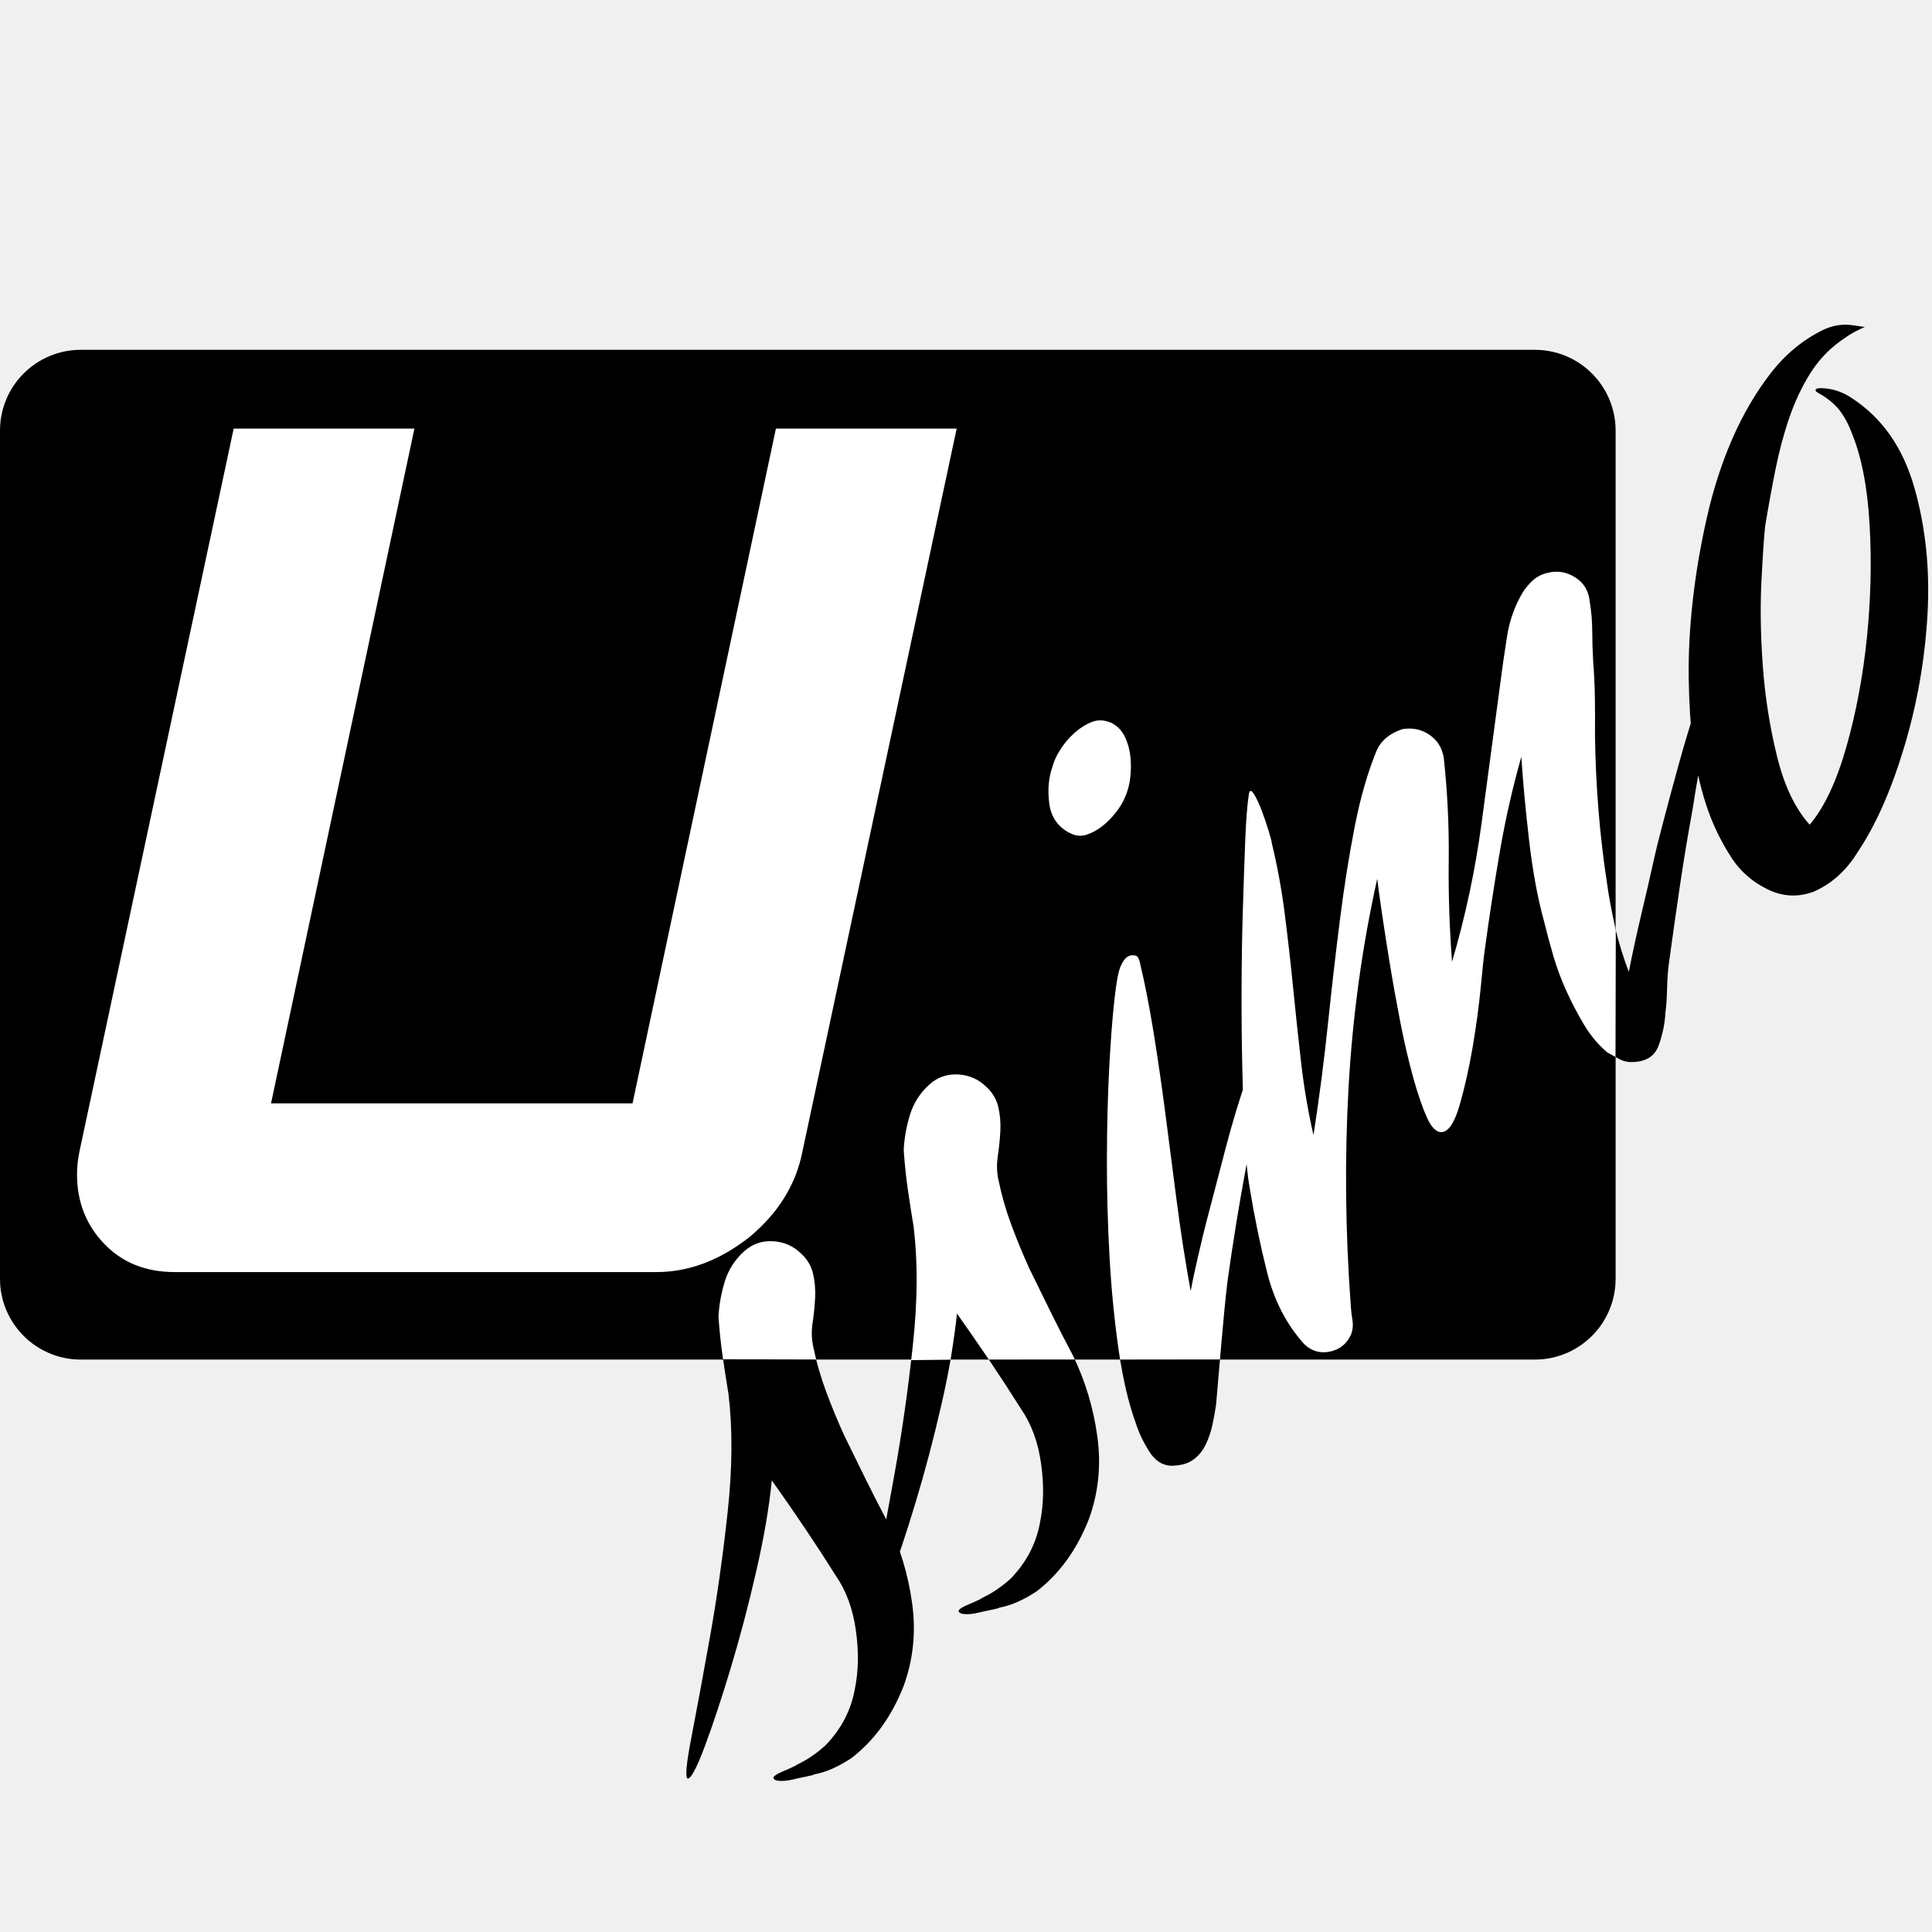
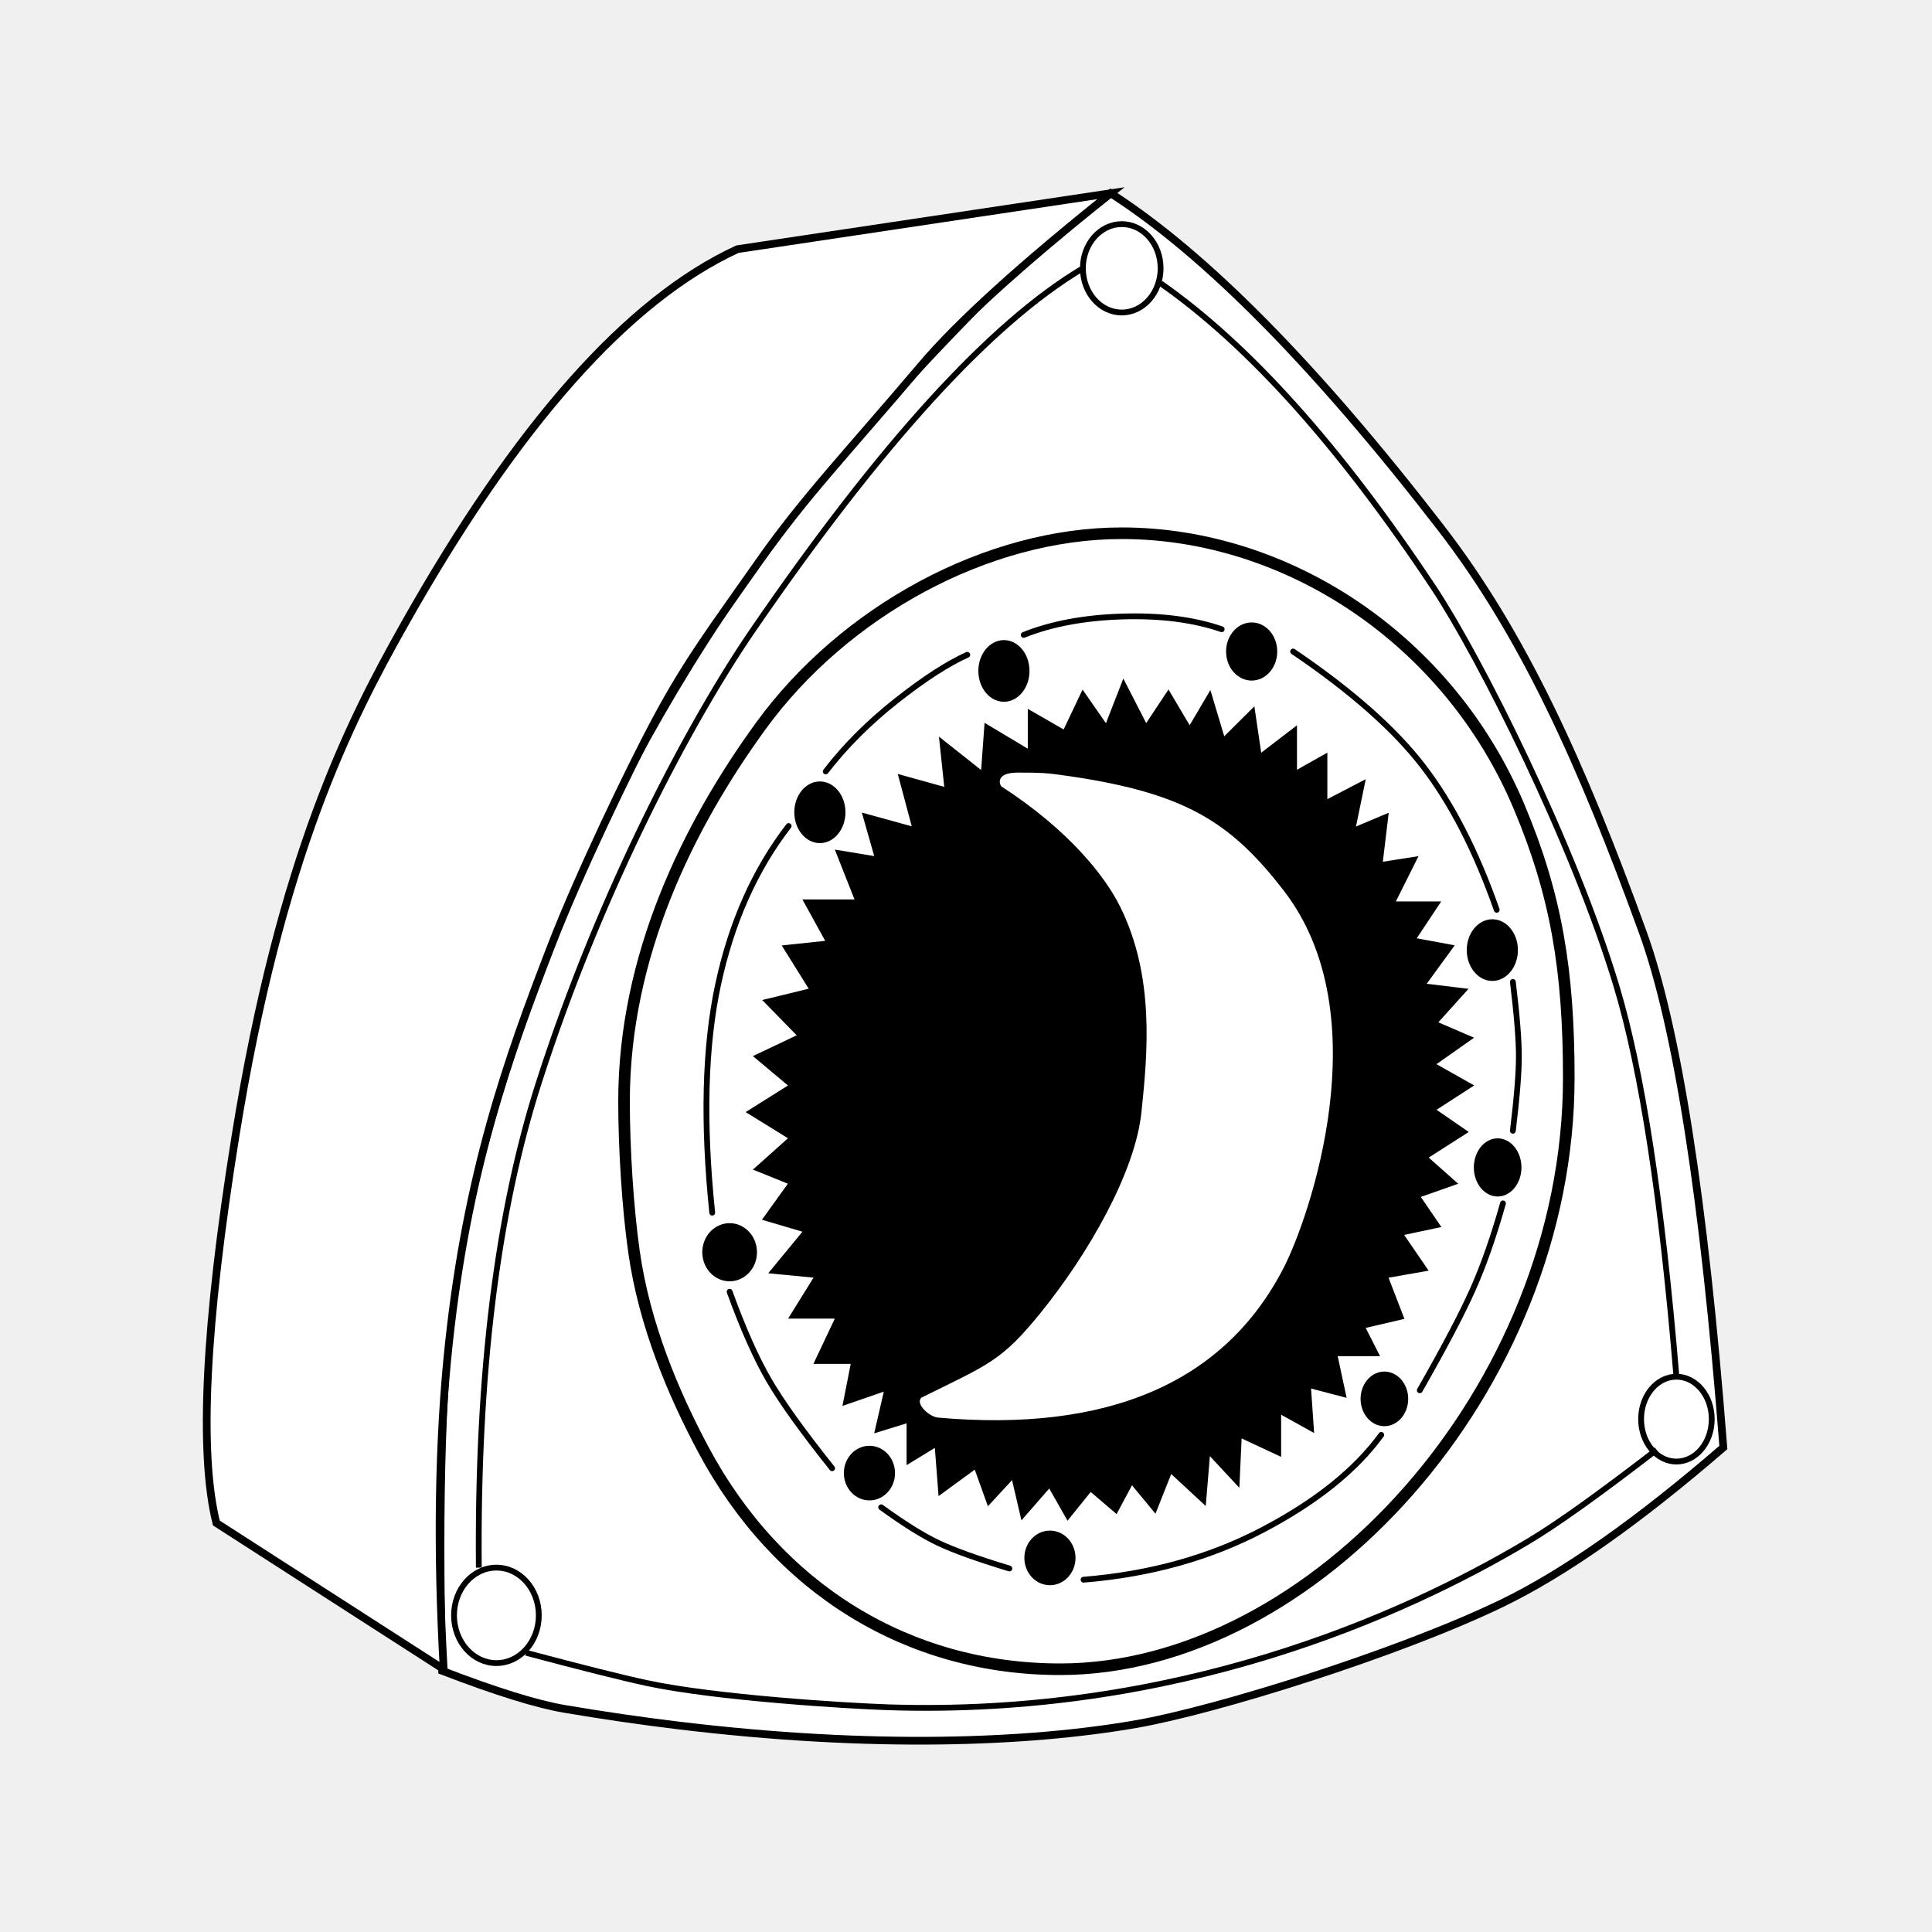
- <svg xmlns="http://www.w3.org/2000/svg" width="32" height="32" viewBox="0 0 287 240" fill="none">
-   <path d="M67.052,170.639 C71.319,170.985 75.644,170.062 80.027,167.871 C83.718,165.91 86.774,163.142 89.196,159.567 C91.618,155.992 93.406,152.186 94.559,148.149 C95.136,145.842 95.741,143.564 96.376,141.315 C97.01,139.066 97.673,136.731 98.365,134.309 C99.057,132.118 99.835,129.926 100.701,127.735 C101.566,125.544 102.575,123.468 103.728,121.507 C104.305,120.469 105.083,119.546 106.064,118.739 C107.044,117.932 107.966,117.095 108.832,116.23 C109.697,115.365 110.417,114.414 110.994,113.376 C111.571,112.338 111.801,111.185 111.686,109.916 C111.571,108.301 110.936,106.917 109.783,105.764 C108.63,104.611 107.246,104.034 105.631,104.034 C103.786,104.034 102.085,104.495 100.528,105.418 C98.971,106.341 97.558,107.436 96.289,108.705 C95.02,110.32 93.867,111.905 92.829,113.462 C91.791,115.019 90.753,116.605 89.715,118.22 C86.716,122.487 82.766,126.812 77.865,131.195 C72.963,135.578 68.177,139.585 63.505,143.218 C58.834,146.851 54.855,149.908 51.569,152.387 C48.282,154.867 46.753,156.28 46.984,156.626 C47.33,156.972 49.002,156.366 52.001,154.809 C55,153.252 58.546,151.234 62.641,148.754 C66.735,146.275 70.916,143.536 75.183,140.537 C79.45,137.538 83.026,134.713 85.909,132.06 C85.563,135.059 85.188,137.971 84.784,140.796 C84.381,143.622 83.948,146.361 83.487,149.014 C83.141,151.667 82.074,154.319 80.287,156.972 C78.499,159.625 76.509,161.758 74.318,163.373 C71.781,165.334 68.84,166.429 65.495,166.66 C63.65,166.66 61.977,166.429 60.478,165.968 C60.247,165.968 59.555,165.766 58.402,165.362 C57.249,164.959 56.614,164.872 56.499,165.103 C56.384,165.334 56.528,165.651 56.931,166.054 C57.335,166.458 57.854,166.833 58.489,167.179 C59.123,167.525 59.728,167.871 60.305,168.217 C60.882,168.563 61.228,168.736 61.343,168.736 C62.842,169.659 64.745,170.293 67.052,170.639 Z M104.074,170.639 C108.341,170.985 112.666,170.062 117.049,167.871 C120.74,165.91 123.796,163.142 126.218,159.567 C128.64,155.992 130.428,152.186 131.581,148.149 C132.158,145.842 132.763,143.564 133.398,141.315 C134.032,139.066 134.695,136.731 135.387,134.309 C136.079,132.118 136.857,129.926 137.722,127.735 C138.588,125.544 139.597,123.468 140.75,121.507 C141.327,120.469 142.105,119.546 143.085,118.739 C144.066,117.932 144.988,117.095 145.853,116.23 C146.719,115.365 147.439,114.414 148.016,113.376 C148.593,112.338 148.823,111.185 148.708,109.916 C148.593,108.301 147.958,106.917 146.805,105.764 C145.652,104.611 144.268,104.034 142.653,104.034 C140.808,104.034 139.107,104.495 137.549,105.418 C135.993,106.341 134.58,107.436 133.311,108.705 C132.042,110.32 130.889,111.905 129.851,113.462 C128.813,115.019 127.775,116.605 126.737,118.22 C123.738,122.487 119.788,126.812 114.886,131.195 C109.985,135.578 105.198,139.585 100.528,143.218 C95.856,146.851 91.877,149.908 88.591,152.387 C85.303,154.867 83.775,156.28 84.006,156.626 C84.352,156.972 86.024,156.366 89.023,154.809 C92.022,153.252 95.568,151.234 99.662,148.754 C103.757,146.275 107.938,143.536 112.205,140.537 C116.472,137.538 120.048,134.713 122.931,132.06 C122.585,135.059 122.21,137.971 121.806,140.796 C121.403,143.622 120.97,146.361 120.509,149.014 C120.163,151.667 119.096,154.319 117.308,156.972 C115.521,159.625 113.531,161.758 111.34,163.373 C108.803,165.334 105.862,166.429 102.517,166.66 C100.672,166.66 98.999,166.429 97.5,165.968 C97.269,165.968 96.577,165.766 95.424,165.362 C94.271,164.959 93.636,164.872 93.521,165.103 C93.406,165.334 93.55,165.651 93.954,166.054 C94.357,166.458 94.876,166.833 95.51,167.179 C96.145,167.525 96.75,167.871 97.327,168.217 C97.904,168.563 98.25,168.736 98.365,168.736 C99.864,169.659 101.767,170.293 104.074,170.639 Z M187.46,92.702 C188.383,92.76 189.334,92.702 190.315,92.529 C191.295,92.356 192.131,92.097 192.823,91.751 C193.63,91.405 194.438,90.886 195.245,90.194 C196.052,89.502 196.773,88.723 197.407,87.858 C198.042,86.993 198.503,86.071 198.792,85.09 C199.08,84.11 199.051,83.159 198.705,82.236 C198.244,81.198 197.552,80.506 196.629,80.16 C195.706,79.814 194.697,79.641 193.601,79.641 C192.506,79.641 191.439,79.785 190.401,80.073 C189.363,80.362 188.498,80.737 187.806,81.198 C186.307,82.005 184.98,83.245 183.827,84.917 C182.674,86.59 182.443,88.349 183.135,90.194 C183.481,91.117 184.058,91.751 184.865,92.097 C185.672,92.443 186.537,92.645 187.46,92.702 Z M134.435,171.677 C135.416,171.792 136.396,171.648 137.376,171.244 C138.357,170.841 139.28,170.322 140.144,169.687 C141.01,169.053 141.788,168.448 142.48,167.871 C144.21,166.256 146.43,164.18 149.141,161.643 C151.851,159.106 154.129,157.03 155.974,155.415 C160.357,151.724 164.768,148.178 169.208,144.775 C173.649,141.373 178.003,137.711 182.27,133.79 C182.616,133.444 182.789,133.242 182.789,133.184 L182.789,133.184 L182.789,132.925 C182.674,132.694 182.126,132.81 181.145,133.271 C180.165,133.732 179.56,134.078 179.329,134.309 C175.754,136.27 172.351,138.317 169.122,140.45 C165.893,142.584 162.606,144.747 159.261,146.938 C158.223,147.63 156.839,148.581 155.109,149.792 C153.379,151.003 151.995,152.013 150.957,152.82 C153.379,148.899 155.887,145.064 158.482,141.315 C161.077,137.567 163.586,133.934 166.008,130.416 C168.43,126.899 170.679,123.525 172.755,120.296 C174.831,117.067 176.619,114.068 178.118,111.3 C178.349,110.839 178.377,110.493 178.204,110.262 C178.031,110.031 177.83,109.858 177.599,109.743 C177.138,109.512 176.503,109.57 175.696,109.916 C175.004,110.147 173.62,111.185 171.544,113.03 C169.468,114.875 166.988,117.24 164.105,120.123 C161.222,123.006 158.137,126.264 154.85,129.897 C151.562,133.53 148.391,137.25 145.334,141.056 C142.278,144.862 139.539,148.581 137.117,152.214 C134.695,155.847 132.907,159.106 131.754,161.989 C131.177,163.258 130.745,164.699 130.457,166.314 C130.168,167.929 130.485,169.197 131.408,170.12 C132.446,171.043 133.455,171.562 134.435,171.677 Z M160.299,173.32 C161.568,174.07 162.894,174.157 164.278,173.58 C164.97,173.234 165.518,172.744 165.922,172.109 C166.325,171.475 166.758,170.87 167.219,170.293 C174.024,161.528 181.174,153.425 188.671,145.986 C196.168,138.547 204.126,131.829 212.545,125.832 C211.968,126.639 211.046,127.994 209.777,129.897 L209.427,130.423 C208.25,132.196 206.954,134.183 205.538,136.385 C203.982,138.807 202.424,141.315 200.868,143.91 C199.31,146.505 197.955,148.956 196.802,151.263 C195.649,153.57 194.812,155.53 194.293,157.145 C193.774,158.76 193.861,159.798 194.553,160.259 C195.36,160.836 196.917,160.403 199.224,158.961 C201.531,157.52 203.924,155.819 206.404,153.858 C208.883,151.897 211.19,149.937 213.323,147.976 C215.457,146.015 216.812,144.804 217.389,144.343 C221.195,141.114 225.001,138 228.807,135.001 C232.613,132.002 236.534,129.234 240.571,126.697 C238.38,129.465 235.929,132.752 233.219,136.558 C230.508,140.364 228.346,143.882 226.731,147.111 C225.924,148.61 225.116,150.196 224.309,151.868 C223.502,153.541 222.81,155.3 222.233,157.145 C221.656,158.99 221.195,160.807 220.849,162.594 C220.503,164.382 220.445,166.141 220.676,167.871 C220.907,168.563 221.137,169.226 221.368,169.86 C221.599,170.495 222.002,171.043 222.579,171.504 C224.078,172.773 225.578,173.003 227.077,172.196 C228.576,171.389 229.903,170.408 231.056,169.255 C231.748,168.678 232.584,167.871 233.565,166.833 C234.545,165.795 235.439,164.93 236.246,164.238 C239.245,161.701 242.243,159.192 245.242,156.712 C248.241,154.233 251.239,151.84 254.238,149.533 C255.507,148.495 256.804,147.457 258.13,146.419 C259.457,145.381 260.754,144.285 262.023,143.132 C262.369,142.901 262.888,142.469 263.58,141.834 C264.272,141.2 264.993,140.566 265.743,139.931 C266.492,139.297 267.155,138.72 267.732,138.201 C268.309,137.682 268.539,137.365 268.424,137.25 C268.193,136.904 266.954,137.365 264.704,138.634 C262.455,139.903 259.976,141.402 257.265,143.132 C254.555,144.862 252.018,146.505 249.654,148.062 C247.289,149.619 245.876,150.571 245.415,150.917 C242.993,152.647 240.571,154.348 238.149,156.02 C235.727,157.693 233.363,159.394 231.056,161.124 C232.671,156.972 234.804,152.993 237.457,149.187 C239.418,146.188 241.523,143.218 243.772,140.277 C246.02,137.336 248.356,134.482 250.778,131.714 C252.047,130.33 253.286,128.946 254.498,127.562 C255.708,126.178 256.891,124.736 258.044,123.237 C258.967,122.084 259.918,120.959 260.899,119.863 C261.879,118.768 262.773,117.586 263.58,116.317 C264.503,115.048 264.762,113.693 264.358,112.251 C263.955,110.81 263.119,109.743 261.85,109.051 C261.043,108.59 260.235,108.359 259.428,108.359 C258.621,108.359 257.813,108.474 257.006,108.705 C254.815,109.397 252.796,110.493 250.951,111.992 C249.106,113.491 247.376,114.933 245.761,116.317 C240.34,120.93 234.948,125.515 229.585,130.07 C224.222,134.626 218.542,138.749 212.545,142.44 C215.659,138.403 218.917,134.54 222.32,130.849 C225.722,127.158 228.922,123.237 231.921,119.085 C232.728,117.816 232.959,116.49 232.613,115.106 C232.267,113.722 231.46,112.626 230.191,111.819 C228.346,111.012 226.673,110.954 225.174,111.646 C222.06,113.145 218.773,115.192 215.313,117.787 C211.853,120.382 208.249,123.295 204.5,126.524 C200.752,129.753 196.831,133.213 192.737,136.904 C188.642,140.595 184.404,144.228 180.021,147.803 C181.751,144.689 183.683,141.633 185.816,138.634 C187.95,135.635 190.142,132.608 192.391,129.551 C194.639,126.495 196.802,123.468 198.878,120.469 C200.954,117.47 202.799,114.472 204.414,111.473 C204.529,111.358 204.818,110.81 205.279,109.829 C205.74,108.849 206.173,107.84 206.577,106.802 C206.98,105.764 207.24,104.899 207.355,104.207 C207.47,103.515 207.297,103.342 206.836,103.688 C205.567,104.726 203.866,106.341 201.732,108.532 C199.599,110.723 197.234,113.174 194.639,115.884 C192.044,118.595 189.363,121.478 186.595,124.534 C183.827,127.591 181.203,130.561 178.724,133.444 C176.244,136.327 174.024,138.98 172.063,141.402 C170.102,143.824 168.661,145.785 167.738,147.284 C165.431,150.859 163.269,154.55 161.25,158.356 C159.232,162.162 158.223,166.026 158.223,169.947 C158.338,171.446 159.03,172.571 160.299,173.32 Z M259.428,170.639 C262.196,171.562 265.137,171.562 268.251,170.639 C272.864,169.486 278.026,167.179 283.735,163.719 C289.443,160.259 294.691,156.165 299.478,151.436 C304.264,146.707 308.012,141.575 310.723,136.039 C313.433,130.503 314.096,125.14 312.712,119.95 C312.366,118.566 311.76,117.384 310.896,116.403 C310.031,115.423 309.54,115.164 309.425,115.625 C309.425,115.74 309.54,116.144 309.771,116.836 C310.117,118.105 310.232,119.287 310.117,120.382 C310.002,121.478 309.713,122.603 309.252,123.756 C307.983,127.331 305.619,131.281 302.159,135.606 C298.699,139.931 294.835,144.026 290.568,147.889 C286.301,151.753 281.918,155.098 277.42,157.923 C272.922,160.749 269.001,162.393 265.656,162.854 C265.656,159.625 266.723,156.02 268.856,152.041 C270.99,148.062 273.47,144.256 276.296,140.623 C279.121,136.99 281.918,133.79 284.686,131.022 C287.454,128.254 289.357,126.409 290.395,125.486 C292.702,123.641 294.979,121.882 297.228,120.209 C299.478,118.537 301.698,117.095 303.889,115.884 C306.08,114.673 308.272,113.751 310.463,113.116 C312.654,112.482 314.846,112.28 317.037,112.511 C318.19,112.626 319.084,112.77 319.719,112.943 C320.353,113.116 320.843,113.261 321.189,113.376 C321.304,113.491 320.901,113.001 319.978,111.905 C319.055,110.81 317.844,110.031 316.345,109.57 C313.116,108.647 309.742,108.503 306.224,109.137 C302.707,109.772 299.16,110.896 295.585,112.511 C292.01,114.126 288.463,116.173 284.945,118.652 C281.428,121.132 278.141,123.727 275.084,126.437 C272.028,129.148 269.289,131.887 266.867,134.655 C264.445,137.423 262.427,139.96 260.812,142.267 C258.967,144.92 257.438,147.601 256.228,150.311 C255.017,153.022 254.18,155.876 253.719,158.875 C253.373,161.182 253.661,163.488 254.584,165.795 C255.507,168.102 257.121,169.716 259.428,170.639 Z" fill="#000000" transform="translate(184.0848, 126.7984) rotate(-42) translate(-184.0848, -126.7984) " />
-   <rect id="path-1" x="0" y="28.466" width="240" height="150" rx="12" fill="#000000" />
-   <path d="M104.238,126.834 C104.636,126.105 104.939,125.563 105.148,125.207 C105.725,124.169 106.503,123.246 107.484,122.439 C108.464,121.631 109.387,120.795 110.252,119.93 C111.117,119.065 111.838,118.114 112.414,117.076 C112.991,116.038 113.222,114.884 113.106,113.616 C112.991,112.001 112.357,110.617 111.203,109.464 C110.05,108.31 108.666,107.734 107.051,107.734 C105.206,107.734 103.505,108.195 101.948,109.118 C100.391,110.04 98.978,111.136 97.709,112.405 C96.441,114.019 95.287,115.605 94.249,117.162 C94.191,117.249 94.104,117.38 93.988,117.555 L104.238,126.834 Z M132.795,152.545 C132.888,152.236 132.957,152.004 133.001,151.849 C133.578,149.542 134.183,147.264 134.818,145.015 C135.452,142.766 136.115,140.431 136.807,138.009 C137.499,135.817 138.278,133.626 139.143,131.435 C140.008,129.243 141.017,127.167 142.17,125.207 C142.747,124.169 143.525,123.246 144.506,122.439 C145.486,121.631 146.409,120.795 147.274,119.93 C148.139,119.065 148.86,118.114 149.436,117.076 C150.013,116.038 150.244,114.884 150.128,113.616 C150.013,112.001 149.379,110.617 148.225,109.464 C147.072,108.31 145.688,107.734 144.073,107.734 C142.228,107.734 140.527,108.195 138.97,109.118 C137.413,110.04 136,111.136 134.731,112.405 C133.463,114.019 132.309,115.605 131.271,117.162 C130.233,118.719 129.195,120.305 128.157,121.92 C125.159,126.187 121.208,130.512 116.307,134.895 C115.941,135.222 115.394,135.707 114.666,136.351 L119.059,140.221 C121.546,138.204 123.31,136.717 124.351,135.76 C124.134,137.644 123.782,140.393 123.296,144.008 L132.795,152.545 Z M188.88,96.402 C189.803,96.46 190.754,96.402 191.735,96.229 C192.715,96.056 193.551,95.797 194.243,95.451 C195.051,95.105 195.858,94.586 196.665,93.894 C197.473,93.202 198.193,92.423 198.828,91.558 C199.462,90.693 199.923,89.771 200.212,88.79 C200.5,87.81 200.471,86.858 200.125,85.936 C199.664,84.898 198.972,84.206 198.049,83.86 C197.127,83.514 196.117,83.341 195.022,83.341 C193.926,83.341 192.859,83.485 191.821,83.773 C190.783,84.062 189.918,84.436 189.226,84.898 C187.727,85.705 186.401,86.945 185.247,88.617 C184.094,90.29 183.863,92.048 184.555,93.894 C184.901,94.816 185.478,95.451 186.285,95.797 C187.093,96.143 187.958,96.345 188.88,96.402 Z M148.825,166.968 C149.58,166.261 150.159,165.719 150.561,165.343 C153.271,162.805 155.549,160.729 157.394,159.115 C161.777,155.424 166.188,151.878 170.629,148.475 C175.069,145.073 179.423,141.411 183.69,137.49 C184.036,137.144 184.209,136.942 184.209,136.884 L184.209,136.625 C184.094,136.394 183.546,136.509 182.566,136.971 C181.585,137.432 180.98,137.778 180.749,138.009 C177.174,139.969 173.772,142.017 170.542,144.15 C167.313,146.284 164.026,148.446 160.681,150.638 C159.643,151.33 158.259,152.281 156.529,153.492 C154.799,154.703 153.415,155.712 152.377,156.52 C154.799,152.598 157.308,148.764 159.903,145.015 C162.498,141.267 165.006,137.634 167.428,134.116 C169.85,130.599 172.099,127.225 174.175,123.996 C176.251,120.766 178.039,117.768 179.538,115 C179.769,114.538 179.798,114.192 179.625,113.962 C179.452,113.731 179.25,113.558 179.019,113.443 C178.558,113.212 177.924,113.27 177.116,113.616 C176.424,113.846 175.04,114.884 172.964,116.73 C170.888,118.575 168.409,120.939 165.525,123.823 C162.642,126.706 159.557,129.964 156.27,133.597 C152.983,137.23 149.811,140.95 146.755,144.756 C143.698,148.562 140.959,152.281 138.537,155.914 C138.366,156.171 138.117,156.551 137.789,157.056 L148.825,166.968 Z M161.719,177.02 C162.988,177.77 164.314,177.856 165.698,177.28 C166.39,176.934 166.938,176.444 167.342,175.809 C167.745,175.175 168.178,174.569 168.639,173.993 C175.444,165.227 182.595,157.125 190.091,149.686 C197.588,142.247 205.546,135.529 213.965,129.532 C213.389,130.339 212.466,131.694 211.197,133.597 L210.848,134.123 C209.671,135.896 208.374,137.883 206.959,140.085 C205.402,142.507 203.845,145.015 202.288,147.61 C200.731,150.205 199.376,152.656 198.222,154.963 C197.069,157.269 196.233,159.23 195.714,160.845 C195.195,162.459 195.281,163.497 195.973,163.959 C196.781,164.535 198.338,164.103 200.644,162.661 C202.951,161.22 205.344,159.518 207.824,157.558 C210.303,155.597 212.61,153.636 214.744,151.676 C216.877,149.715 218.233,148.504 218.809,148.043 C222.615,144.813 226.421,141.699 230.227,138.701 C234.033,135.702 237.955,132.934 241.991,130.397 C239.8,133.165 237.349,136.452 234.639,140.258 C231.928,144.064 229.766,147.581 228.151,150.811 C227.344,152.31 226.537,153.896 225.729,155.568 C224.922,157.241 224.23,158.999 223.653,160.845 C223.077,162.69 222.615,164.507 222.269,166.294 C221.923,168.082 221.866,169.841 222.096,171.571 C222.197,171.873 222.348,172.315 222.55,172.895 L235.17,158.946 C236.725,156.222 237.96,154.202 238.877,152.887 C240.838,149.888 242.943,146.918 245.192,143.977 C247.441,141.036 249.776,138.182 252.198,135.414 C253.467,134.03 254.707,132.646 255.918,131.262 C257.129,129.878 258.311,128.436 259.464,126.937 C260.387,125.783 261.338,124.659 262.319,123.563 C263.299,122.468 264.193,121.285 265,120.017 C265.923,118.748 266.182,117.393 265.779,115.951 C265.375,114.51 264.539,113.443 263.27,112.751 C262.463,112.289 261.656,112.059 260.848,112.059 C260.041,112.059 259.234,112.174 258.426,112.405 C256.235,113.097 254.217,114.192 252.371,115.692 C250.526,117.191 248.796,118.633 247.181,120.017 C241.761,124.63 236.369,129.215 231.006,133.77 C225.643,138.326 219.963,142.449 213.965,146.14 C217.079,142.103 220.337,138.239 223.74,134.549 C227.142,130.858 230.343,126.937 233.341,122.785 C234.149,121.516 234.379,120.19 234.033,118.806 C233.687,117.422 232.88,116.326 231.611,115.519 C229.766,114.711 228.094,114.654 226.594,115.346 C223.48,116.845 220.193,118.892 216.733,121.487 C213.273,124.082 209.669,126.994 205.921,130.224 C202.172,133.453 198.251,136.913 194.157,140.604 C190.062,144.294 185.824,147.927 181.441,151.503 C183.171,148.389 185.103,145.332 187.237,142.334 C189.37,139.335 191.562,136.308 193.811,133.251 C196.06,130.195 198.222,127.167 200.298,124.169 C202.374,121.17 204.22,118.171 205.834,115.173 C205.95,115.057 206.238,114.51 206.699,113.529 C207.161,112.549 207.593,111.54 207.997,110.502 C208.4,109.464 208.66,108.599 208.775,107.907 C208.891,107.215 208.718,107.042 208.256,107.388 C206.988,108.426 205.286,110.04 203.153,112.232 C201.019,114.423 198.655,116.874 196.06,119.584 C193.465,122.295 190.783,125.178 188.015,128.234 C185.247,131.291 182.623,134.26 180.144,137.144 C177.664,140.027 175.444,142.68 173.483,145.102 C171.523,147.524 170.081,149.484 169.158,150.984 C166.852,154.559 164.689,158.25 162.671,162.056 C160.652,165.862 159.643,169.725 159.643,173.647 C159.759,175.146 160.451,176.271 161.719,177.02 Z" fill="#FFFFFF" transform="translate(179.9756, 130.4983) rotate(-42) translate(-179.9756, -130.4983) " />
-   <path d="M97.542,165.466 C102.315,165.466 106.91,163.736 111.325,160.275 C115.621,156.695 118.246,152.459 119.201,147.566 L119.201,147.566 L142.113,40.166 L115.263,40.166 L93.962,140.406 L40.262,140.406 L61.563,40.166 L34.713,40.166 L11.801,147.566 C11.682,148.163 11.592,148.729 11.533,149.266 C11.473,149.803 11.443,150.37 11.443,150.967 C11.443,155.024 12.786,158.455 15.47,161.259 C18.155,164.064 21.646,165.466 25.942,165.466 L25.942,165.466 L97.542,165.466 Z" fill="#FFFFFF" />
+ <svg xmlns="http://www.w3.org/2000/svg" width="32" height="32" viewBox="0 0 1000 1000">
+   <g id="Main" stroke="none" stroke-width="1" fill="none" fill-rule="evenodd">
+     <g id="Rotor" transform="translate(107, 100)">
+       <path d="M467.843,0 C516.996,31.569 573.94,89.258 638.673,173.066 C681.602,228.644 711.695,295.454 743.256,382.401 C761.075,431.49 774.99,520.43 785,649.22 C740.828,687.424 702.51,714.354 670.046,730.01 C616.367,755.896 522.106,785.232 481.292,792.345 C425.27,802.109 344.485,805.248 244.019,793.078 C225.107,790.787 205.498,787.954 185.226,784.52 C170.782,782.074 149.656,775.499 121.848,764.797 C119.606,674.105 121.81,607.089 128.462,563.749 C143.562,465.362 189.518,350.565 227.745,281.997 C263.746,217.422 310.61,148.427 400.515,57.404 C416.594,41.125 439.037,21.991 467.843,0 Z" id="Triangle" stroke="#000000" stroke-width="4" fill="#FFFFFF" />
+       <g id="Triangle" transform="translate(128, 16)" stroke="#000000" stroke-width="3">
+         <g id="Circle">
+           <ellipse id="Oval" cx="632.713" cy="618.541" rx="18.287" ry="21.96" />
+           <ellipse id="Oval" cx="21.944" cy="720.107" rx="21.944" ry="24.705" />
+           <ellipse id="Oval" cx="345.615" cy="22.875" rx="20.115" ry="22.875" />
+         </g>
+         <g id="Border" transform="translate(12.78601, 22.87505)">
+           <path d="M24.49,716.595 C53.631,724.359 74.515,729.594 87.141,732.299 C122.823,739.945 190.879,744.11 211.504,744.794 C360.351,749.732 477.276,698.344 543.375,658.86 C558.059,650.089 580.153,634.314 609.658,611.535" id="Path" />
+           <path d="M0.054,672.527 C-0.845,572.39 9.505,488.713 31.102,421.494 C63.497,320.665 110.417,233.184 141.704,187.567 C208.074,90.795 265.077,28.273 312.714,0" id="Path-2" />
+           <path d="M352.944,7.765 C398.697,39.771 445.836,92.336 494.36,165.46 C518.11,201.25 566.606,297.693 588.872,371.472 C602.049,415.134 612.401,482.546 619.927,573.706" id="Path-5" />
+         </g>
+       </g>
+       <path d="M441.75,764 C572.059,764 705,619.36 705,457.839 C705,402.263 698.506,363.333 679.348,317.726 C642.827,230.783 559.036,176 473.563,176 C403.9,176 329.864,216.402 286.674,275.912 C249.075,327.72 216,394.828 216,470 C216,494.059 217.897,525.037 221.157,547.923 C226.542,585.72 241.422,620.998 257.037,650.271 C295.443,722.268 362.907,764 441.75,764 Z" id="Center-Ring" stroke="#000000" stroke-width="6" />
+       <g id="Center-Ring-" transform="translate(256, 219)">
+         <g id="Dots" transform="translate(0, 2.670052)" fill="#000000" stroke="#FFFFFF">
+           <ellipse id="Oval" cx="156.627" cy="25.607" rx="13.739" ry="16.461" />
+           <ellipse id="Oval" cx="61.369" cy="98.769" rx="13.739" ry="16.461" />
+           <ellipse id="Oval" cx="14.655" cy="326.485" rx="14.655" ry="15.547" />
+           <ellipse id="Oval" cx="87.015" cy="440.8" rx="13.739" ry="14.632" />
+           <ellipse id="Oval" cx="180.442" cy="484.698" rx="13.739" ry="14.632" />
+           <ellipse id="Oval" cx="353.556" cy="402.39" rx="12.823" ry="14.632" />
+           <ellipse id="Oval" cx="284.86" cy="15.547" rx="13.739" ry="15.547" />
+           <ellipse id="Oval" cx="409.429" cy="170.101" rx="13.739" ry="16.461" />
+           <ellipse id="Oval" cx="412.177" cy="282.588" rx="12.823" ry="15.547" />
+         </g>
+         <g id="Border" transform="translate(2.643794, -0)" stroke="#000000" stroke-linecap="round" stroke-width="3">
+           <path d="M61.754,80.284 C71.884,67.137 84.097,54.927 98.392,43.654 C112.686,32.38 124.899,24.471 135.03,19.926" id="Path-3" />
+           <path d="M164.221,9.63 C178.68,3.855 195.76,0.676 215.46,0.092 C235.161,-0.492 252.24,1.709 266.7,6.696" id="Path-4" />
+           <path d="M303.666,18.217 C333.677,38.545 356.077,58.315 370.864,77.527 C385.652,96.74 398.384,121.539 409.059,151.924" id="Path-6" />
+           <path d="M417.419,189.233 C419.489,206.297 420.524,219.138 420.524,227.756 C420.524,236.374 419.489,249.215 417.419,266.28" id="Path-7" />
+           <path d="M412.294,303.867 C407.485,320.987 402.29,335.815 396.71,348.351 C391.129,360.887 381.97,378.306 369.231,400.609" id="Path-8" />
+           <path d="M349.298,423.687 C336.051,441.906 315.669,458.256 288.153,472.735 C260.638,487.215 229.654,495.855 195.201,498.655" id="Path-9" />
+           <path d="M90.45,461.171 C102.116,469.638 111.923,475.768 119.869,479.562 C127.816,483.355 140.131,487.786 156.814,492.855" id="Path-10" />
+           <path d="M12.011,349.606 C18.932,368.683 25.696,383.91 32.301,395.286 C38.907,406.663 49.826,421.89 65.059,440.967" id="Path-11" />
+           <path d="M42.56,108.543 C25.15,131.108 12.992,158.397 6.085,190.411 C-0.821,222.425 -1.849,261.846 3.002,308.671" id="Path-12" />
+         </g>
+       </g>
+       <g id="Gear" transform="translate(278, 250)">
+         <polygon id="Shape" stroke="#FFFFFF" fill="#000000" points="60.358 69.866 66.8 92.486 46.309 89.099 56.555 115.045 29.474 115.045 41.315 136.565 18.763 138.952 32.796 161.428 8.562 167.336 26.516 185.719 3.784 196.516 22.019 211.796 -1.97663389e-17 225.614 22.019 239.235 3.784 255.54 22.019 262.907 8.562 281.621 29.474 287.797 11.66 309.436 35.228 311.732 22.019 333.01 46.309 333.01 35.228 356.453 54.718 356.453 50.389 378.457 71.764 371.086 66.8 392.623 83.75 387.398 83.75 409.249 98.433 400.279 100.375 425.31 119.287 411.491 126.143 430.578 138.567 417.148 143.429 438 158.001 421.298 167.464 438 179.619 422.96 193.09 434.468 201.013 419.668 213.22 434.468 221.412 413.814 239.502 430.578 241.637 404.865 256.926 421.298 258.129 395.291 278.616 404.865 278.616 383.106 295.756 392.623 294.145 369.351 312.673 374.219 308.007 352.443 330.13 352.443 322.612 337.658 342.605 333.01 334.399 311.732 355.322 308.053 342.605 289.524 361.895 285.453 351.188 269.78 370.727 262.907 355.322 249.225 376.127 235.924 359.462 224.439 379 211.796 359.462 200.763 379 187.012 360.317 178.965 376.127 161.428 354.371 158.803 368.838 138.952 349.139 135.295 361.895 116.079 338.308 116.079 350.108 92.486 331.332 95.44 334.399 69.866 317.536 76.99 322.612 52.373 302.54 62.801 302.54 38.695 286.816 47.572 286.816 24.395 268.169 38.695 264.607 14.54 248.909 30.156 241.637 5.938 230.761 24.395 219.828 5.938 208.327 23.283 196.374 3.60128097e-16 187.309 23.283 175.255 5.938 165.326 26.86 146.48 16.034 146.48 36.638 124.176 23.283 122.397 47.572 100.375 30.156 103.171 56.597 78.981 49.893 86.211 76.99" />
+         <path d="M91.908,373.42 C126.696,356.226 133.338,354.531 153.501,329.665 C178.16,299.253 202.502,256.981 205.791,225.821 C209.081,194.661 212.653,155.339 194.767,119.253 C186.808,103.196 167.706,79.29 133.403,57.11 C132.606,56.595 129.585,49.893 141.822,49.893 C154.059,49.893 156.693,50.123 162.978,50.972 C226.906,59.61 251.329,74.422 279.622,111.196 C329.448,175.958 292.396,280.823 279.622,305.823 C249.013,365.728 188.465,391.523 100.541,383.748 C96.064,383.352 88.585,376.648 91.908,373.42 Z" id="Shadow" fill="#FFFFFF" />
+       </g>
+       <path d="M468,0 L274.712,28.965 C217.894,55.143 160.343,120.029 102.06,223.624 C74.321,272.928 38.233,342.728 14.819,488.41 C-0.791,585.532 -4.068,652.164 4.986,688.306 L122.64,764 C119.115,701.185 120.009,645.033 125.323,595.545 C134.792,507.352 155.245,449.046 178.631,388.768 C192.679,352.561 218.715,298.23 232.446,272.6 C249.323,241.097 263.023,223.41 285.856,190.763 C308.689,158.116 332.975,132.701 369.788,89.21 C388.72,66.844 421.457,37.108 468,0 Z" id="Path-13" stroke="#000000" stroke-width="4" fill="#FFFFFF" />
+     </g>
+   </g>
</svg>
